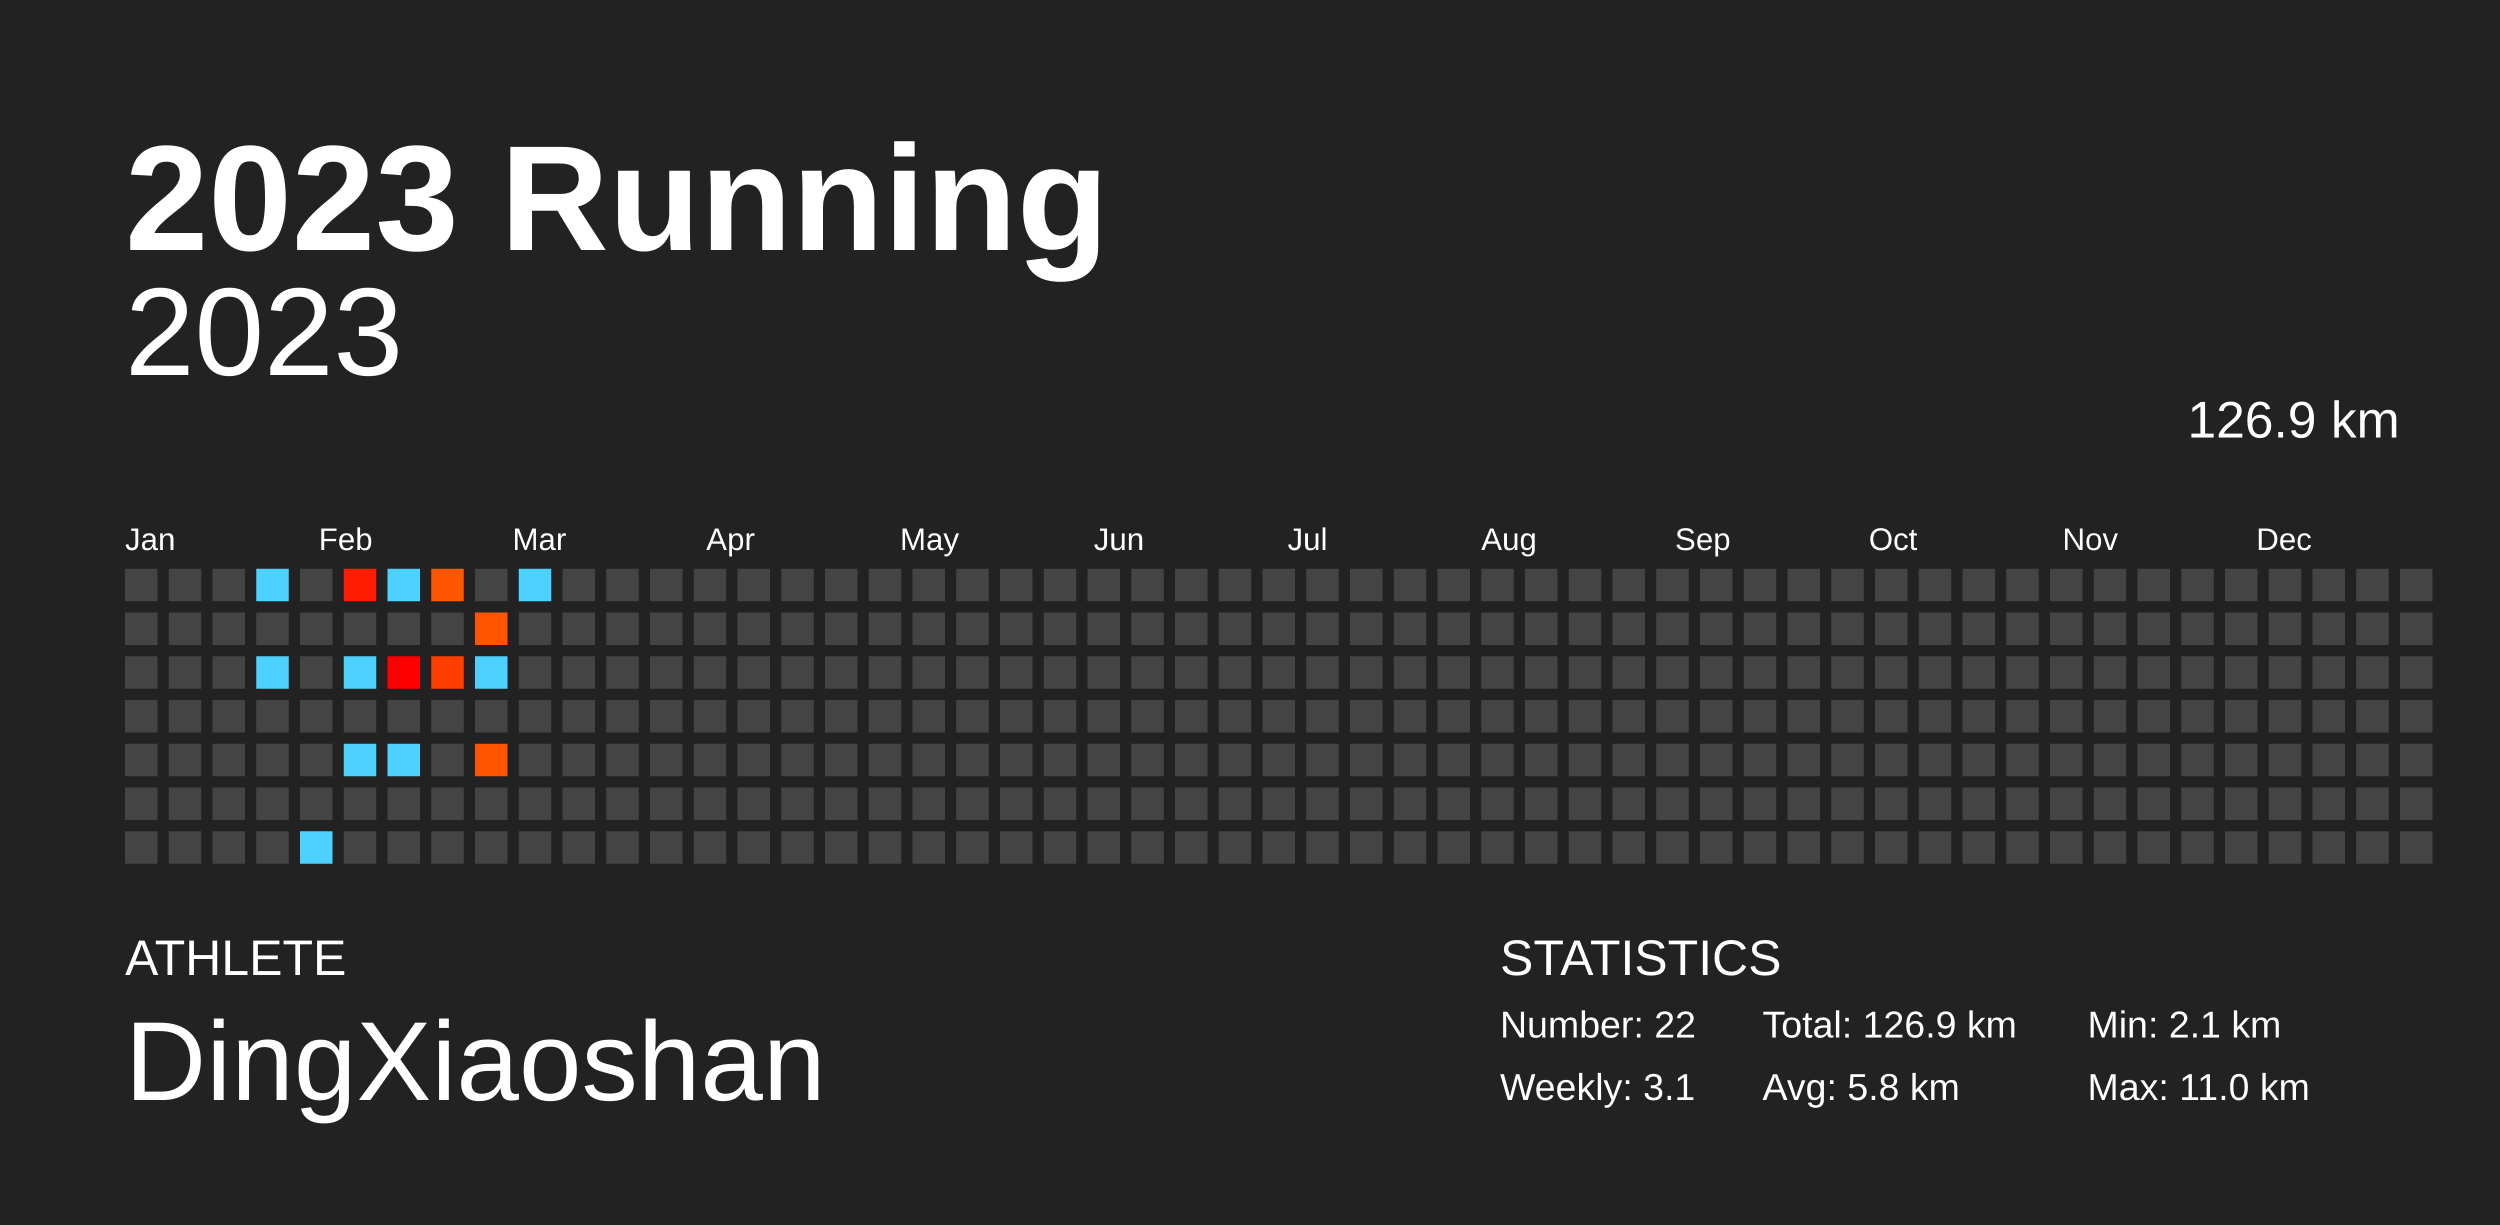
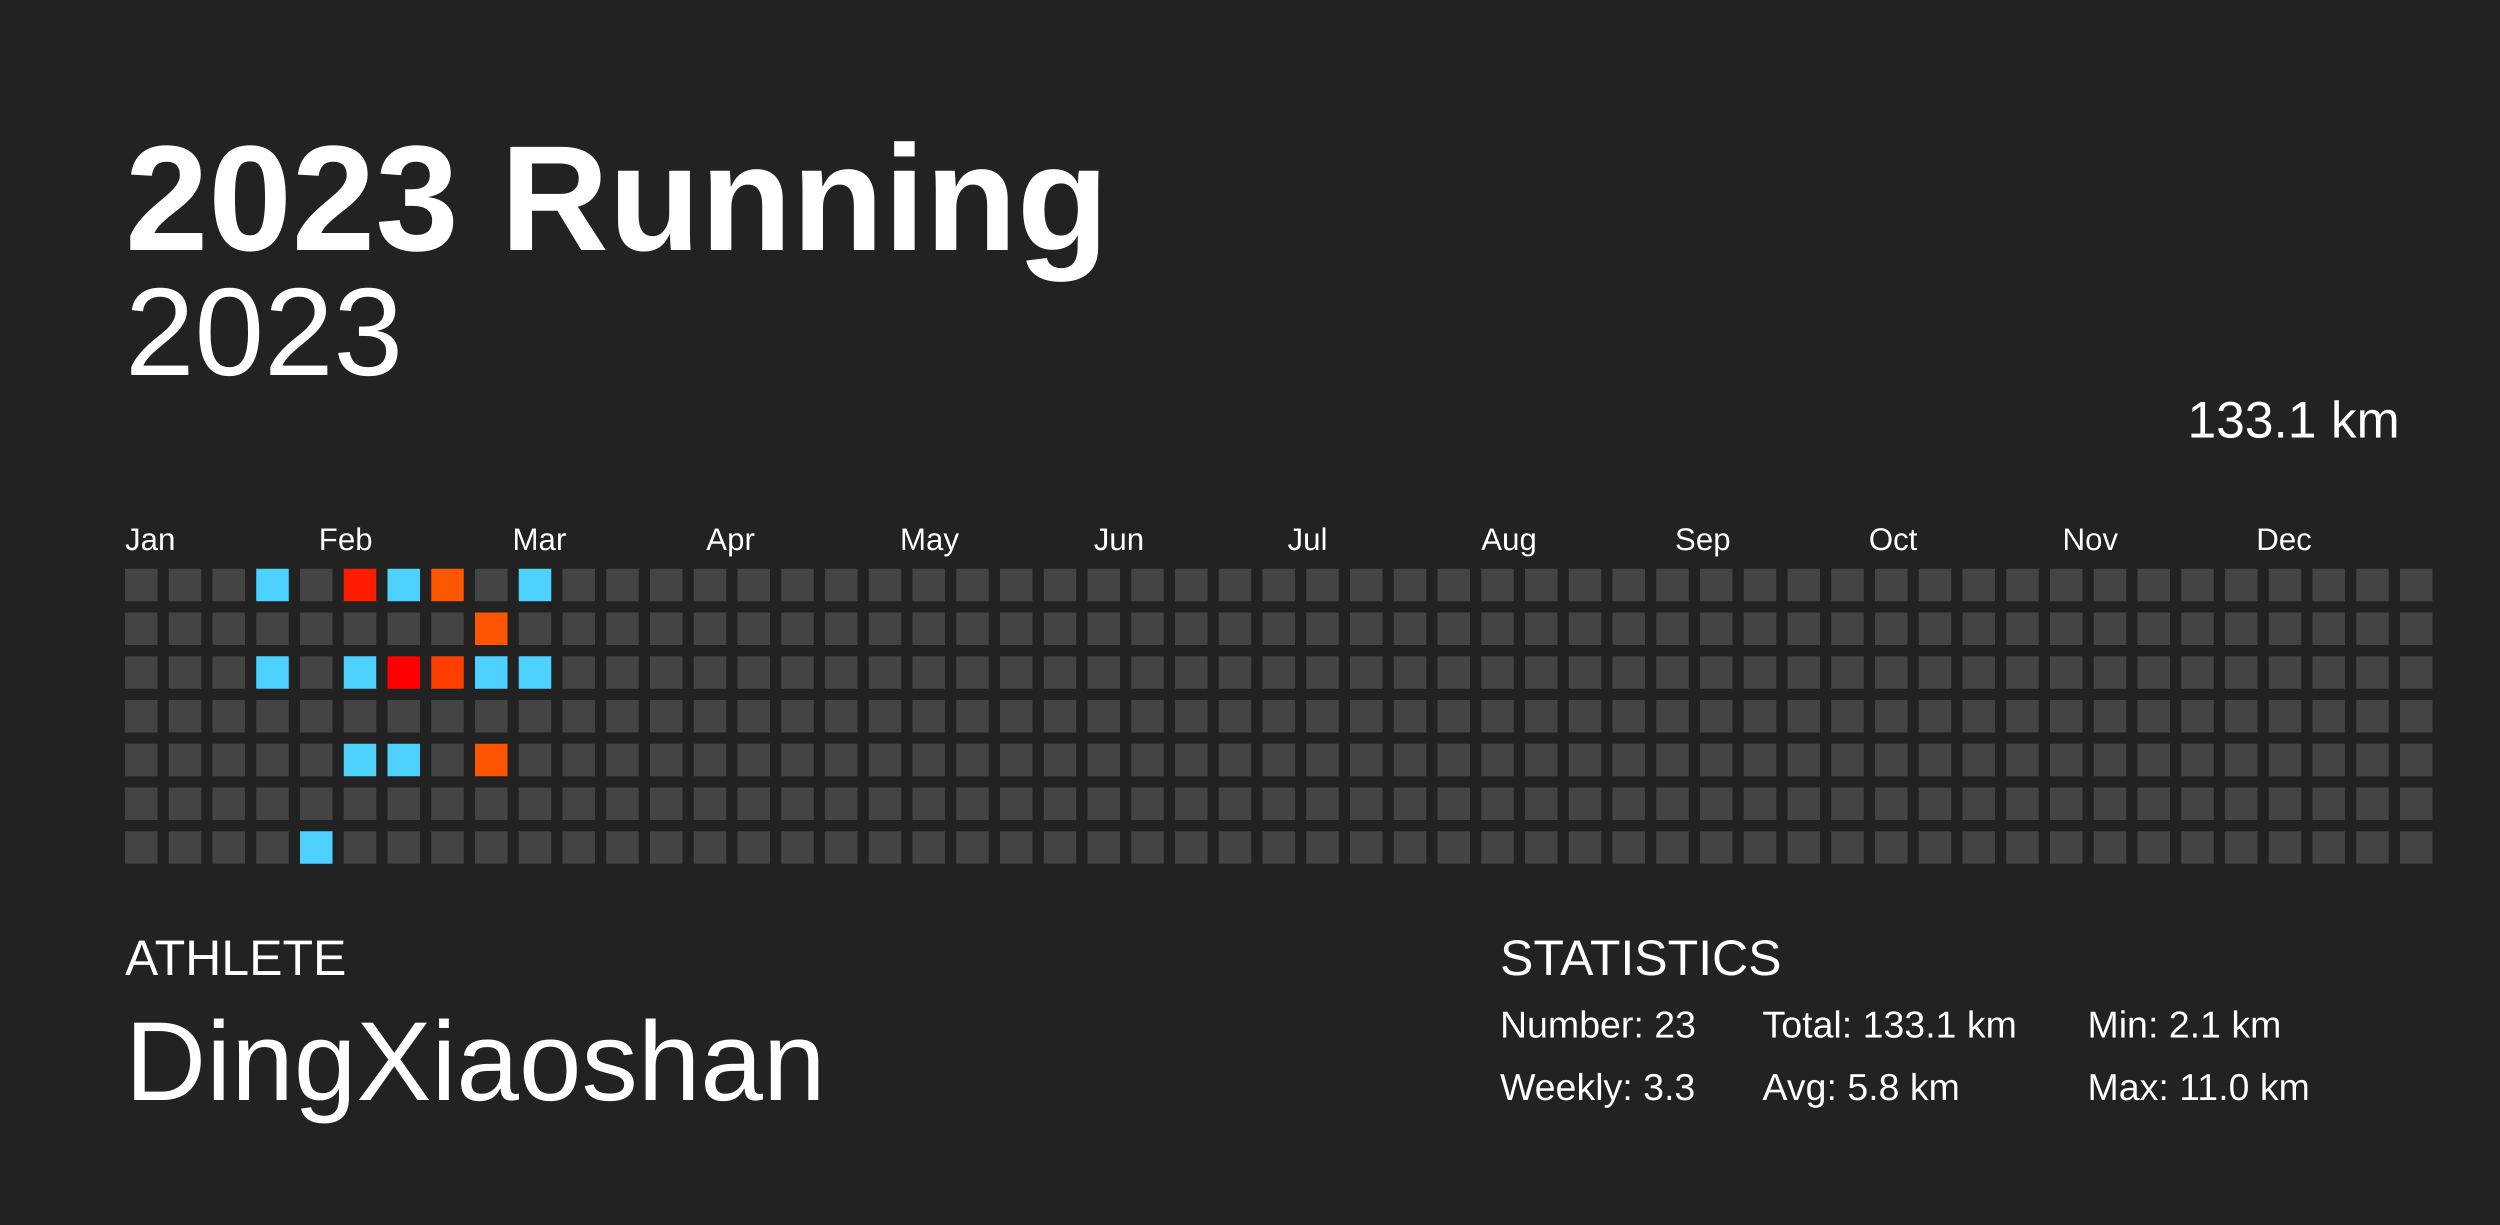
<svg xmlns="http://www.w3.org/2000/svg" baseProfile="full" height="98mm" version="1.1" viewBox="0,0,200,98" width="200mm">
  <defs />
  <rect fill="#222222" height="98" width="200" x="0" y="0" />
  <text fill="#FFFFFF" style="font-size:12px; font-family:Arial; font-weight:bold;" x="10" y="20">2023 Running</text>
  <text fill="#FFFFFF" style="font-size:4px; font-family:Arial" x="10" y="78">ATHLETE</text>
  <text fill="#FFFFFF" style="font-size:9px; font-family:Arial" x="10" y="88">DingXiaoshan</text>
  <text fill="#FFFFFF" style="font-size:4px; font-family:Arial" x="120" y="78">STATISTICS</text>
-   <text fill="#FFFFFF" style="font-size:3px; font-family:Arial" x="120" y="83">Number: 22</text>
-   <text fill="#FFFFFF" style="font-size:3px; font-family:Arial" x="120" y="88">Weekly: 3.1</text>
-   <text fill="#FFFFFF" style="font-size:3px; font-family:Arial" x="141" y="83">Total: 126.9 km</text>
+   <text fill="#FFFFFF" style="font-size:3px; font-family:Arial" x="120" y="83">Number: 23</text>
+   <text fill="#FFFFFF" style="font-size:3px; font-family:Arial" x="120" y="88">Weekly: 3.3</text>
+   <text fill="#FFFFFF" style="font-size:3px; font-family:Arial" x="141" y="83">Total: 133.1 km</text>
  <text fill="#FFFFFF" style="font-size:3px; font-family:Arial" x="141" y="88">Avg: 5.8 km</text>
  <text fill="#FFFFFF" style="font-size:3px; font-family:Arial" x="167" y="83">Min: 2.1 km</text>
  <text fill="#FFFFFF" style="font-size:3px; font-family:Arial" x="167" y="88">Max: 11.0 km</text>
  <text alignment-baseline="hanging" fill="#FFFFFF" style="font-size:10.0px; font-family:Arial;" x="10" y="30">2023</text>
-   <text alignment-baseline="hanging" fill="#FFFFFF" style="font-size:4.125px; font-family:Arial;" x="175" y="35">126.9 km</text>
+   <text alignment-baseline="hanging" fill="#FFFFFF" style="font-size:4.125px; font-family:Arial;" x="175" y="35">133.1 km</text>
  <text fill="#FFFFFF" style="font-size:2.5px; font-family:Arial" x="10.0" y="44">Jan</text>
  <text fill="#FFFFFF" style="font-size:2.5px; font-family:Arial" x="25.5" y="44">Feb</text>
  <text fill="#FFFFFF" style="font-size:2.5px; font-family:Arial" x="41.0" y="44">Mar</text>
  <text fill="#FFFFFF" style="font-size:2.5px; font-family:Arial" x="56.5" y="44">Apr</text>
  <text fill="#FFFFFF" style="font-size:2.5px; font-family:Arial" x="72.0" y="44">May</text>
  <text fill="#FFFFFF" style="font-size:2.5px; font-family:Arial" x="87.5" y="44">Jun</text>
  <text fill="#FFFFFF" style="font-size:2.5px; font-family:Arial" x="103.0" y="44">Jul</text>
  <text fill="#FFFFFF" style="font-size:2.5px; font-family:Arial" x="118.5" y="44">Aug</text>
  <text fill="#FFFFFF" style="font-size:2.5px; font-family:Arial" x="134.0" y="44">Sep</text>
  <text fill="#FFFFFF" style="font-size:2.5px; font-family:Arial" x="149.5" y="44">Oct</text>
  <text fill="#FFFFFF" style="font-size:2.5px; font-family:Arial" x="165.0" y="44">Nov</text>
  <text fill="#FFFFFF" style="font-size:2.5px; font-family:Arial" x="180.5" y="44">Dec</text>
  <rect fill="#444444" height="2.6" width="2.6" x="10.0" y="45.5" />
  <rect fill="#444444" height="2.6" width="2.6" x="10.0" y="49.0" />
  <rect fill="#444444" height="2.6" width="2.6" x="10.0" y="52.5" />
  <rect fill="#444444" height="2.6" width="2.6" x="10.0" y="56.0" />
  <rect fill="#444444" height="2.6" width="2.6" x="10.0" y="59.5" />
  <rect fill="#444444" height="2.6" width="2.6" x="10.0" y="63.0" />
  <rect fill="#444444" height="2.6" width="2.6" x="10.0" y="66.5" />
  <rect fill="#444444" height="2.6" width="2.6" x="13.5" y="45.5" />
  <rect fill="#444444" height="2.6" width="2.6" x="13.5" y="49.0" />
  <rect fill="#444444" height="2.6" width="2.6" x="13.5" y="52.5" />
  <rect fill="#444444" height="2.6" width="2.6" x="13.5" y="56.0" />
  <rect fill="#444444" height="2.6" width="2.6" x="13.5" y="59.5" />
  <rect fill="#444444" height="2.6" width="2.6" x="13.5" y="63.0" />
  <rect fill="#444444" height="2.6" width="2.6" x="13.5" y="66.5" />
  <rect fill="#444444" height="2.6" width="2.6" x="17.0" y="45.5" />
  <rect fill="#444444" height="2.6" width="2.6" x="17.0" y="49.0" />
  <rect fill="#444444" height="2.6" width="2.6" x="17.0" y="52.5" />
  <rect fill="#444444" height="2.6" width="2.6" x="17.0" y="56.0" />
  <rect fill="#444444" height="2.6" width="2.6" x="17.0" y="59.5" />
  <rect fill="#444444" height="2.6" width="2.6" x="17.0" y="63.0" />
  <rect fill="#444444" height="2.6" width="2.6" x="17.0" y="66.5" />
  <rect fill="#4dd2ff" height="2.6" width="2.6" x="20.5" y="45.5" />
  <rect fill="#444444" height="2.6" width="2.6" x="20.5" y="49.0" />
  <rect fill="#4dd2ff" height="2.6" width="2.6" x="20.5" y="52.5" />
  <rect fill="#444444" height="2.6" width="2.6" x="20.5" y="56.0" />
  <rect fill="#444444" height="2.6" width="2.6" x="20.5" y="59.5" />
  <rect fill="#444444" height="2.6" width="2.6" x="20.5" y="63.0" />
  <rect fill="#444444" height="2.6" width="2.6" x="20.5" y="66.5" />
  <rect fill="#444444" height="2.6" width="2.6" x="24.0" y="45.5" />
  <rect fill="#444444" height="2.6" width="2.6" x="24.0" y="49.0" />
  <rect fill="#444444" height="2.6" width="2.6" x="24.0" y="52.5" />
  <rect fill="#444444" height="2.6" width="2.6" x="24.0" y="56.0" />
  <rect fill="#444444" height="2.6" width="2.6" x="24.0" y="59.5" />
  <rect fill="#444444" height="2.6" width="2.6" x="24.0" y="63.0" />
  <rect fill="#4dd2ff" height="2.6" width="2.6" x="24.0" y="66.5" />
  <rect fill="#ff1c00" height="2.6" width="2.6" x="27.5" y="45.5" />
  <rect fill="#444444" height="2.6" width="2.6" x="27.5" y="49.0" />
  <rect fill="#4dd2ff" height="2.6" width="2.6" x="27.5" y="52.5" />
  <rect fill="#444444" height="2.6" width="2.6" x="27.5" y="56.0" />
  <rect fill="#4dd2ff" height="2.6" width="2.6" x="27.5" y="59.5" />
  <rect fill="#444444" height="2.6" width="2.6" x="27.5" y="63.0" />
  <rect fill="#444444" height="2.6" width="2.6" x="27.5" y="66.5" />
  <rect fill="#4dd2ff" height="2.6" width="2.6" x="31.0" y="45.5" />
  <rect fill="#444444" height="2.6" width="2.6" x="31.0" y="49.0" />
  <rect fill="#ff0000" height="2.6" width="2.6" x="31.0" y="52.5" />
  <rect fill="#444444" height="2.6" width="2.6" x="31.0" y="56.0" />
  <rect fill="#4dd2ff" height="2.6" width="2.6" x="31.0" y="59.5" />
  <rect fill="#444444" height="2.6" width="2.6" x="31.0" y="63.0" />
  <rect fill="#444444" height="2.6" width="2.6" x="31.0" y="66.5" />
  <rect fill="#ff5600" height="2.6" width="2.6" x="34.5" y="45.5" />
  <rect fill="#444444" height="2.6" width="2.6" x="34.5" y="49.0" />
  <rect fill="#ff3e00" height="2.6" width="2.6" x="34.5" y="52.5" />
  <rect fill="#444444" height="2.6" width="2.6" x="34.5" y="56.0" />
  <rect fill="#444444" height="2.6" width="2.6" x="34.5" y="59.5" />
  <rect fill="#444444" height="2.6" width="2.6" x="34.5" y="63.0" />
  <rect fill="#444444" height="2.6" width="2.6" x="34.5" y="66.5" />
  <rect fill="#444444" height="2.6" width="2.6" x="38.0" y="45.5" />
  <rect fill="#ff5500" height="2.6" width="2.6" x="38.0" y="49.0" />
  <rect fill="#4dd2ff" height="2.6" width="2.6" x="38.0" y="52.5" />
  <rect fill="#444444" height="2.6" width="2.6" x="38.0" y="56.0" />
  <rect fill="#ff5400" height="2.6" width="2.6" x="38.0" y="59.5" />
  <rect fill="#444444" height="2.6" width="2.6" x="38.0" y="63.0" />
  <rect fill="#444444" height="2.6" width="2.6" x="38.0" y="66.5" />
  <rect fill="#4dd2ff" height="2.6" width="2.6" x="41.5" y="45.5" />
  <rect fill="#444444" height="2.6" width="2.6" x="41.5" y="49.0" />
-   <rect fill="#444444" height="2.6" width="2.6" x="41.5" y="52.5" />
+   <rect fill="#4dd2ff" height="2.6" width="2.6" x="41.5" y="52.5" />
  <rect fill="#444444" height="2.6" width="2.6" x="41.5" y="56.0" />
  <rect fill="#444444" height="2.6" width="2.6" x="41.5" y="59.5" />
  <rect fill="#444444" height="2.6" width="2.6" x="41.5" y="63.0" />
  <rect fill="#444444" height="2.6" width="2.6" x="41.5" y="66.5" />
  <rect fill="#444444" height="2.6" width="2.6" x="45.0" y="45.5" />
  <rect fill="#444444" height="2.6" width="2.6" x="45.0" y="49.0" />
  <rect fill="#444444" height="2.6" width="2.6" x="45.0" y="52.5" />
  <rect fill="#444444" height="2.6" width="2.6" x="45.0" y="56.0" />
  <rect fill="#444444" height="2.6" width="2.6" x="45.0" y="59.5" />
  <rect fill="#444444" height="2.6" width="2.6" x="45.0" y="63.0" />
  <rect fill="#444444" height="2.6" width="2.6" x="45.0" y="66.5" />
  <rect fill="#444444" height="2.6" width="2.6" x="48.5" y="45.5" />
  <rect fill="#444444" height="2.6" width="2.6" x="48.5" y="49.0" />
  <rect fill="#444444" height="2.6" width="2.6" x="48.5" y="52.5" />
  <rect fill="#444444" height="2.6" width="2.6" x="48.5" y="56.0" />
  <rect fill="#444444" height="2.6" width="2.6" x="48.5" y="59.5" />
  <rect fill="#444444" height="2.6" width="2.6" x="48.5" y="63.0" />
  <rect fill="#444444" height="2.6" width="2.6" x="48.5" y="66.5" />
  <rect fill="#444444" height="2.6" width="2.6" x="52.0" y="45.5" />
  <rect fill="#444444" height="2.6" width="2.6" x="52.0" y="49.0" />
  <rect fill="#444444" height="2.6" width="2.6" x="52.0" y="52.5" />
  <rect fill="#444444" height="2.6" width="2.6" x="52.0" y="56.0" />
  <rect fill="#444444" height="2.6" width="2.6" x="52.0" y="59.5" />
  <rect fill="#444444" height="2.6" width="2.6" x="52.0" y="63.0" />
  <rect fill="#444444" height="2.6" width="2.6" x="52.0" y="66.5" />
  <rect fill="#444444" height="2.6" width="2.6" x="55.5" y="45.5" />
  <rect fill="#444444" height="2.6" width="2.6" x="55.5" y="49.0" />
  <rect fill="#444444" height="2.6" width="2.6" x="55.5" y="52.5" />
  <rect fill="#444444" height="2.6" width="2.6" x="55.5" y="56.0" />
  <rect fill="#444444" height="2.6" width="2.6" x="55.5" y="59.5" />
  <rect fill="#444444" height="2.6" width="2.6" x="55.5" y="63.0" />
  <rect fill="#444444" height="2.6" width="2.6" x="55.5" y="66.5" />
  <rect fill="#444444" height="2.6" width="2.6" x="59.0" y="45.5" />
  <rect fill="#444444" height="2.6" width="2.6" x="59.0" y="49.0" />
  <rect fill="#444444" height="2.6" width="2.6" x="59.0" y="52.5" />
  <rect fill="#444444" height="2.6" width="2.6" x="59.0" y="56.0" />
  <rect fill="#444444" height="2.6" width="2.6" x="59.0" y="59.5" />
  <rect fill="#444444" height="2.6" width="2.6" x="59.0" y="63.0" />
  <rect fill="#444444" height="2.6" width="2.6" x="59.0" y="66.5" />
  <rect fill="#444444" height="2.6" width="2.6" x="62.5" y="45.5" />
  <rect fill="#444444" height="2.6" width="2.6" x="62.5" y="49.0" />
  <rect fill="#444444" height="2.6" width="2.6" x="62.5" y="52.5" />
  <rect fill="#444444" height="2.6" width="2.6" x="62.5" y="56.0" />
  <rect fill="#444444" height="2.6" width="2.6" x="62.5" y="59.5" />
  <rect fill="#444444" height="2.6" width="2.6" x="62.5" y="63.0" />
  <rect fill="#444444" height="2.6" width="2.6" x="62.5" y="66.5" />
  <rect fill="#444444" height="2.6" width="2.6" x="66.0" y="45.5" />
  <rect fill="#444444" height="2.6" width="2.6" x="66.0" y="49.0" />
  <rect fill="#444444" height="2.6" width="2.6" x="66.0" y="52.5" />
  <rect fill="#444444" height="2.6" width="2.6" x="66.0" y="56.0" />
  <rect fill="#444444" height="2.6" width="2.6" x="66.0" y="59.5" />
  <rect fill="#444444" height="2.6" width="2.6" x="66.0" y="63.0" />
  <rect fill="#444444" height="2.6" width="2.6" x="66.0" y="66.5" />
  <rect fill="#444444" height="2.6" width="2.6" x="69.5" y="45.5" />
  <rect fill="#444444" height="2.6" width="2.6" x="69.5" y="49.0" />
  <rect fill="#444444" height="2.6" width="2.6" x="69.5" y="52.5" />
  <rect fill="#444444" height="2.6" width="2.6" x="69.5" y="56.0" />
  <rect fill="#444444" height="2.6" width="2.6" x="69.5" y="59.5" />
  <rect fill="#444444" height="2.6" width="2.6" x="69.5" y="63.0" />
  <rect fill="#444444" height="2.6" width="2.6" x="69.5" y="66.5" />
  <rect fill="#444444" height="2.6" width="2.6" x="73.0" y="45.5" />
  <rect fill="#444444" height="2.6" width="2.6" x="73.0" y="49.0" />
  <rect fill="#444444" height="2.6" width="2.6" x="73.0" y="52.5" />
  <rect fill="#444444" height="2.6" width="2.6" x="73.0" y="56.0" />
  <rect fill="#444444" height="2.6" width="2.6" x="73.0" y="59.5" />
  <rect fill="#444444" height="2.6" width="2.6" x="73.0" y="63.0" />
  <rect fill="#444444" height="2.6" width="2.6" x="73.0" y="66.5" />
  <rect fill="#444444" height="2.6" width="2.6" x="76.5" y="45.5" />
  <rect fill="#444444" height="2.6" width="2.6" x="76.5" y="49.0" />
  <rect fill="#444444" height="2.6" width="2.6" x="76.5" y="52.5" />
  <rect fill="#444444" height="2.6" width="2.6" x="76.5" y="56.0" />
  <rect fill="#444444" height="2.6" width="2.6" x="76.5" y="59.5" />
  <rect fill="#444444" height="2.6" width="2.6" x="76.5" y="63.0" />
  <rect fill="#444444" height="2.6" width="2.6" x="76.5" y="66.5" />
  <rect fill="#444444" height="2.6" width="2.6" x="80.0" y="45.5" />
  <rect fill="#444444" height="2.6" width="2.6" x="80.0" y="49.0" />
  <rect fill="#444444" height="2.6" width="2.6" x="80.0" y="52.5" />
  <rect fill="#444444" height="2.6" width="2.6" x="80.0" y="56.0" />
  <rect fill="#444444" height="2.6" width="2.6" x="80.0" y="59.5" />
  <rect fill="#444444" height="2.6" width="2.6" x="80.0" y="63.0" />
  <rect fill="#444444" height="2.6" width="2.6" x="80.0" y="66.5" />
  <rect fill="#444444" height="2.6" width="2.6" x="83.5" y="45.5" />
  <rect fill="#444444" height="2.6" width="2.6" x="83.5" y="49.0" />
  <rect fill="#444444" height="2.6" width="2.6" x="83.5" y="52.5" />
  <rect fill="#444444" height="2.6" width="2.6" x="83.5" y="56.0" />
  <rect fill="#444444" height="2.6" width="2.6" x="83.5" y="59.5" />
  <rect fill="#444444" height="2.6" width="2.6" x="83.5" y="63.0" />
  <rect fill="#444444" height="2.6" width="2.6" x="83.5" y="66.5" />
  <rect fill="#444444" height="2.6" width="2.6" x="87.0" y="45.5" />
  <rect fill="#444444" height="2.6" width="2.6" x="87.0" y="49.0" />
  <rect fill="#444444" height="2.6" width="2.6" x="87.0" y="52.5" />
  <rect fill="#444444" height="2.6" width="2.6" x="87.0" y="56.0" />
  <rect fill="#444444" height="2.6" width="2.6" x="87.0" y="59.5" />
  <rect fill="#444444" height="2.6" width="2.6" x="87.0" y="63.0" />
  <rect fill="#444444" height="2.6" width="2.6" x="87.0" y="66.5" />
  <rect fill="#444444" height="2.6" width="2.6" x="90.5" y="45.5" />
  <rect fill="#444444" height="2.6" width="2.6" x="90.5" y="49.0" />
  <rect fill="#444444" height="2.6" width="2.6" x="90.5" y="52.5" />
  <rect fill="#444444" height="2.6" width="2.6" x="90.5" y="56.0" />
  <rect fill="#444444" height="2.6" width="2.6" x="90.5" y="59.5" />
  <rect fill="#444444" height="2.6" width="2.6" x="90.5" y="63.0" />
  <rect fill="#444444" height="2.6" width="2.6" x="90.5" y="66.5" />
  <rect fill="#444444" height="2.6" width="2.6" x="94.0" y="45.5" />
  <rect fill="#444444" height="2.6" width="2.6" x="94.0" y="49.0" />
  <rect fill="#444444" height="2.6" width="2.6" x="94.0" y="52.5" />
  <rect fill="#444444" height="2.6" width="2.6" x="94.0" y="56.0" />
  <rect fill="#444444" height="2.6" width="2.6" x="94.0" y="59.5" />
  <rect fill="#444444" height="2.6" width="2.6" x="94.0" y="63.0" />
  <rect fill="#444444" height="2.6" width="2.6" x="94.0" y="66.5" />
  <rect fill="#444444" height="2.6" width="2.6" x="97.5" y="45.5" />
  <rect fill="#444444" height="2.6" width="2.6" x="97.5" y="49.0" />
  <rect fill="#444444" height="2.6" width="2.6" x="97.5" y="52.5" />
  <rect fill="#444444" height="2.6" width="2.6" x="97.5" y="56.0" />
  <rect fill="#444444" height="2.6" width="2.6" x="97.5" y="59.5" />
  <rect fill="#444444" height="2.6" width="2.6" x="97.5" y="63.0" />
  <rect fill="#444444" height="2.6" width="2.6" x="97.5" y="66.5" />
  <rect fill="#444444" height="2.6" width="2.6" x="101.0" y="45.5" />
  <rect fill="#444444" height="2.6" width="2.6" x="101.0" y="49.0" />
  <rect fill="#444444" height="2.6" width="2.6" x="101.0" y="52.5" />
  <rect fill="#444444" height="2.6" width="2.6" x="101.0" y="56.0" />
  <rect fill="#444444" height="2.6" width="2.6" x="101.0" y="59.5" />
  <rect fill="#444444" height="2.6" width="2.6" x="101.0" y="63.0" />
  <rect fill="#444444" height="2.6" width="2.6" x="101.0" y="66.5" />
  <rect fill="#444444" height="2.6" width="2.6" x="104.5" y="45.5" />
  <rect fill="#444444" height="2.6" width="2.6" x="104.5" y="49.0" />
  <rect fill="#444444" height="2.6" width="2.6" x="104.5" y="52.5" />
  <rect fill="#444444" height="2.6" width="2.6" x="104.5" y="56.0" />
  <rect fill="#444444" height="2.6" width="2.6" x="104.5" y="59.5" />
  <rect fill="#444444" height="2.6" width="2.6" x="104.5" y="63.0" />
  <rect fill="#444444" height="2.6" width="2.6" x="104.5" y="66.5" />
  <rect fill="#444444" height="2.6" width="2.6" x="108.0" y="45.5" />
  <rect fill="#444444" height="2.6" width="2.6" x="108.0" y="49.0" />
  <rect fill="#444444" height="2.6" width="2.6" x="108.0" y="52.5" />
  <rect fill="#444444" height="2.6" width="2.6" x="108.0" y="56.0" />
  <rect fill="#444444" height="2.6" width="2.6" x="108.0" y="59.5" />
  <rect fill="#444444" height="2.6" width="2.6" x="108.0" y="63.0" />
  <rect fill="#444444" height="2.6" width="2.6" x="108.0" y="66.5" />
  <rect fill="#444444" height="2.6" width="2.6" x="111.5" y="45.5" />
  <rect fill="#444444" height="2.6" width="2.6" x="111.5" y="49.0" />
  <rect fill="#444444" height="2.6" width="2.6" x="111.5" y="52.5" />
  <rect fill="#444444" height="2.6" width="2.6" x="111.5" y="56.0" />
  <rect fill="#444444" height="2.6" width="2.6" x="111.5" y="59.5" />
  <rect fill="#444444" height="2.6" width="2.6" x="111.5" y="63.0" />
  <rect fill="#444444" height="2.6" width="2.6" x="111.5" y="66.5" />
  <rect fill="#444444" height="2.6" width="2.6" x="115.0" y="45.5" />
  <rect fill="#444444" height="2.6" width="2.6" x="115.0" y="49.0" />
  <rect fill="#444444" height="2.6" width="2.6" x="115.0" y="52.5" />
  <rect fill="#444444" height="2.6" width="2.6" x="115.0" y="56.0" />
  <rect fill="#444444" height="2.6" width="2.6" x="115.0" y="59.5" />
  <rect fill="#444444" height="2.6" width="2.6" x="115.0" y="63.0" />
  <rect fill="#444444" height="2.6" width="2.6" x="115.0" y="66.5" />
  <rect fill="#444444" height="2.6" width="2.6" x="118.5" y="45.5" />
  <rect fill="#444444" height="2.6" width="2.6" x="118.5" y="49.0" />
  <rect fill="#444444" height="2.6" width="2.6" x="118.5" y="52.5" />
  <rect fill="#444444" height="2.6" width="2.6" x="118.5" y="56.0" />
  <rect fill="#444444" height="2.6" width="2.6" x="118.5" y="59.5" />
  <rect fill="#444444" height="2.6" width="2.6" x="118.5" y="63.0" />
  <rect fill="#444444" height="2.6" width="2.6" x="118.5" y="66.5" />
  <rect fill="#444444" height="2.6" width="2.6" x="122.0" y="45.5" />
  <rect fill="#444444" height="2.6" width="2.6" x="122.0" y="49.0" />
  <rect fill="#444444" height="2.6" width="2.6" x="122.0" y="52.5" />
  <rect fill="#444444" height="2.6" width="2.6" x="122.0" y="56.0" />
  <rect fill="#444444" height="2.6" width="2.6" x="122.0" y="59.5" />
  <rect fill="#444444" height="2.6" width="2.6" x="122.0" y="63.0" />
  <rect fill="#444444" height="2.6" width="2.6" x="122.0" y="66.5" />
  <rect fill="#444444" height="2.6" width="2.6" x="125.5" y="45.5" />
  <rect fill="#444444" height="2.6" width="2.6" x="125.5" y="49.0" />
  <rect fill="#444444" height="2.6" width="2.6" x="125.5" y="52.5" />
  <rect fill="#444444" height="2.6" width="2.6" x="125.5" y="56.0" />
  <rect fill="#444444" height="2.6" width="2.6" x="125.5" y="59.5" />
  <rect fill="#444444" height="2.6" width="2.6" x="125.5" y="63.0" />
  <rect fill="#444444" height="2.6" width="2.6" x="125.5" y="66.5" />
  <rect fill="#444444" height="2.6" width="2.6" x="129.0" y="45.5" />
  <rect fill="#444444" height="2.6" width="2.6" x="129.0" y="49.0" />
  <rect fill="#444444" height="2.6" width="2.6" x="129.0" y="52.5" />
  <rect fill="#444444" height="2.6" width="2.6" x="129.0" y="56.0" />
  <rect fill="#444444" height="2.6" width="2.6" x="129.0" y="59.5" />
  <rect fill="#444444" height="2.6" width="2.6" x="129.0" y="63.0" />
  <rect fill="#444444" height="2.6" width="2.6" x="129.0" y="66.5" />
  <rect fill="#444444" height="2.6" width="2.6" x="132.5" y="45.5" />
  <rect fill="#444444" height="2.6" width="2.6" x="132.5" y="49.0" />
  <rect fill="#444444" height="2.6" width="2.6" x="132.5" y="52.5" />
  <rect fill="#444444" height="2.6" width="2.6" x="132.5" y="56.0" />
  <rect fill="#444444" height="2.6" width="2.6" x="132.5" y="59.5" />
  <rect fill="#444444" height="2.6" width="2.6" x="132.5" y="63.0" />
  <rect fill="#444444" height="2.6" width="2.6" x="132.5" y="66.5" />
  <rect fill="#444444" height="2.6" width="2.6" x="136.0" y="45.5" />
  <rect fill="#444444" height="2.6" width="2.6" x="136.0" y="49.0" />
  <rect fill="#444444" height="2.6" width="2.6" x="136.0" y="52.5" />
  <rect fill="#444444" height="2.6" width="2.6" x="136.0" y="56.0" />
  <rect fill="#444444" height="2.6" width="2.6" x="136.0" y="59.5" />
  <rect fill="#444444" height="2.6" width="2.6" x="136.0" y="63.0" />
  <rect fill="#444444" height="2.6" width="2.6" x="136.0" y="66.5" />
  <rect fill="#444444" height="2.6" width="2.6" x="139.5" y="45.5" />
  <rect fill="#444444" height="2.6" width="2.6" x="139.5" y="49.0" />
  <rect fill="#444444" height="2.6" width="2.6" x="139.5" y="52.5" />
  <rect fill="#444444" height="2.6" width="2.6" x="139.5" y="56.0" />
  <rect fill="#444444" height="2.6" width="2.6" x="139.5" y="59.5" />
  <rect fill="#444444" height="2.6" width="2.6" x="139.5" y="63.0" />
  <rect fill="#444444" height="2.6" width="2.6" x="139.5" y="66.5" />
  <rect fill="#444444" height="2.6" width="2.6" x="143.0" y="45.5" />
  <rect fill="#444444" height="2.6" width="2.6" x="143.0" y="49.0" />
  <rect fill="#444444" height="2.6" width="2.6" x="143.0" y="52.5" />
  <rect fill="#444444" height="2.6" width="2.6" x="143.0" y="56.0" />
  <rect fill="#444444" height="2.6" width="2.6" x="143.0" y="59.5" />
  <rect fill="#444444" height="2.6" width="2.6" x="143.0" y="63.0" />
  <rect fill="#444444" height="2.6" width="2.6" x="143.0" y="66.5" />
  <rect fill="#444444" height="2.6" width="2.6" x="146.5" y="45.5" />
  <rect fill="#444444" height="2.6" width="2.6" x="146.5" y="49.0" />
  <rect fill="#444444" height="2.6" width="2.6" x="146.5" y="52.5" />
  <rect fill="#444444" height="2.6" width="2.6" x="146.5" y="56.0" />
  <rect fill="#444444" height="2.6" width="2.6" x="146.5" y="59.5" />
  <rect fill="#444444" height="2.6" width="2.6" x="146.5" y="63.0" />
  <rect fill="#444444" height="2.6" width="2.6" x="146.5" y="66.5" />
  <rect fill="#444444" height="2.6" width="2.6" x="150.0" y="45.5" />
  <rect fill="#444444" height="2.6" width="2.6" x="150.0" y="49.0" />
  <rect fill="#444444" height="2.6" width="2.6" x="150.0" y="52.5" />
  <rect fill="#444444" height="2.6" width="2.6" x="150.0" y="56.0" />
  <rect fill="#444444" height="2.6" width="2.6" x="150.0" y="59.5" />
  <rect fill="#444444" height="2.6" width="2.6" x="150.0" y="63.0" />
  <rect fill="#444444" height="2.6" width="2.6" x="150.0" y="66.5" />
  <rect fill="#444444" height="2.6" width="2.6" x="153.5" y="45.5" />
  <rect fill="#444444" height="2.6" width="2.6" x="153.5" y="49.0" />
  <rect fill="#444444" height="2.6" width="2.6" x="153.5" y="52.5" />
  <rect fill="#444444" height="2.6" width="2.6" x="153.5" y="56.0" />
  <rect fill="#444444" height="2.6" width="2.6" x="153.5" y="59.5" />
  <rect fill="#444444" height="2.6" width="2.6" x="153.5" y="63.0" />
  <rect fill="#444444" height="2.6" width="2.6" x="153.5" y="66.5" />
  <rect fill="#444444" height="2.6" width="2.6" x="157.0" y="45.5" />
  <rect fill="#444444" height="2.6" width="2.6" x="157.0" y="49.0" />
  <rect fill="#444444" height="2.6" width="2.6" x="157.0" y="52.5" />
  <rect fill="#444444" height="2.6" width="2.6" x="157.0" y="56.0" />
  <rect fill="#444444" height="2.6" width="2.6" x="157.0" y="59.5" />
  <rect fill="#444444" height="2.6" width="2.6" x="157.0" y="63.0" />
  <rect fill="#444444" height="2.6" width="2.6" x="157.0" y="66.5" />
  <rect fill="#444444" height="2.6" width="2.6" x="160.5" y="45.5" />
  <rect fill="#444444" height="2.6" width="2.6" x="160.5" y="49.0" />
  <rect fill="#444444" height="2.6" width="2.6" x="160.5" y="52.5" />
  <rect fill="#444444" height="2.6" width="2.6" x="160.5" y="56.0" />
  <rect fill="#444444" height="2.6" width="2.6" x="160.5" y="59.5" />
  <rect fill="#444444" height="2.6" width="2.6" x="160.5" y="63.0" />
  <rect fill="#444444" height="2.6" width="2.6" x="160.5" y="66.5" />
  <rect fill="#444444" height="2.6" width="2.6" x="164.0" y="45.5" />
  <rect fill="#444444" height="2.6" width="2.6" x="164.0" y="49.0" />
  <rect fill="#444444" height="2.6" width="2.6" x="164.0" y="52.5" />
  <rect fill="#444444" height="2.6" width="2.6" x="164.0" y="56.0" />
  <rect fill="#444444" height="2.6" width="2.6" x="164.0" y="59.5" />
  <rect fill="#444444" height="2.6" width="2.6" x="164.0" y="63.0" />
  <rect fill="#444444" height="2.6" width="2.6" x="164.0" y="66.5" />
  <rect fill="#444444" height="2.6" width="2.6" x="167.5" y="45.5" />
  <rect fill="#444444" height="2.6" width="2.6" x="167.5" y="49.0" />
  <rect fill="#444444" height="2.6" width="2.6" x="167.5" y="52.5" />
  <rect fill="#444444" height="2.6" width="2.6" x="167.5" y="56.0" />
  <rect fill="#444444" height="2.6" width="2.6" x="167.5" y="59.5" />
  <rect fill="#444444" height="2.6" width="2.6" x="167.5" y="63.0" />
  <rect fill="#444444" height="2.6" width="2.6" x="167.5" y="66.5" />
  <rect fill="#444444" height="2.6" width="2.6" x="171.0" y="45.5" />
  <rect fill="#444444" height="2.6" width="2.6" x="171.0" y="49.0" />
  <rect fill="#444444" height="2.6" width="2.6" x="171.0" y="52.5" />
  <rect fill="#444444" height="2.6" width="2.6" x="171.0" y="56.0" />
  <rect fill="#444444" height="2.6" width="2.6" x="171.0" y="59.5" />
  <rect fill="#444444" height="2.6" width="2.6" x="171.0" y="63.0" />
  <rect fill="#444444" height="2.6" width="2.6" x="171.0" y="66.5" />
  <rect fill="#444444" height="2.6" width="2.6" x="174.5" y="45.5" />
  <rect fill="#444444" height="2.6" width="2.6" x="174.5" y="49.0" />
  <rect fill="#444444" height="2.6" width="2.6" x="174.5" y="52.5" />
  <rect fill="#444444" height="2.6" width="2.6" x="174.5" y="56.0" />
  <rect fill="#444444" height="2.6" width="2.6" x="174.5" y="59.5" />
  <rect fill="#444444" height="2.6" width="2.6" x="174.5" y="63.0" />
  <rect fill="#444444" height="2.6" width="2.6" x="174.5" y="66.5" />
  <rect fill="#444444" height="2.6" width="2.6" x="178.0" y="45.5" />
  <rect fill="#444444" height="2.6" width="2.6" x="178.0" y="49.0" />
  <rect fill="#444444" height="2.6" width="2.6" x="178.0" y="52.5" />
  <rect fill="#444444" height="2.6" width="2.6" x="178.0" y="56.0" />
  <rect fill="#444444" height="2.6" width="2.6" x="178.0" y="59.5" />
  <rect fill="#444444" height="2.6" width="2.6" x="178.0" y="63.0" />
  <rect fill="#444444" height="2.6" width="2.6" x="178.0" y="66.5" />
  <rect fill="#444444" height="2.6" width="2.6" x="181.5" y="45.5" />
  <rect fill="#444444" height="2.6" width="2.6" x="181.5" y="49.0" />
  <rect fill="#444444" height="2.6" width="2.6" x="181.5" y="52.5" />
  <rect fill="#444444" height="2.6" width="2.6" x="181.5" y="56.0" />
  <rect fill="#444444" height="2.6" width="2.6" x="181.5" y="59.5" />
  <rect fill="#444444" height="2.6" width="2.6" x="181.5" y="63.0" />
  <rect fill="#444444" height="2.6" width="2.6" x="181.5" y="66.5" />
  <rect fill="#444444" height="2.6" width="2.6" x="185.0" y="45.5" />
  <rect fill="#444444" height="2.6" width="2.6" x="185.0" y="49.0" />
  <rect fill="#444444" height="2.6" width="2.6" x="185.0" y="52.5" />
  <rect fill="#444444" height="2.6" width="2.6" x="185.0" y="56.0" />
  <rect fill="#444444" height="2.6" width="2.6" x="185.0" y="59.5" />
  <rect fill="#444444" height="2.6" width="2.6" x="185.0" y="63.0" />
  <rect fill="#444444" height="2.6" width="2.6" x="185.0" y="66.5" />
  <rect fill="#444444" height="2.6" width="2.6" x="188.5" y="45.5" />
  <rect fill="#444444" height="2.6" width="2.6" x="188.5" y="49.0" />
  <rect fill="#444444" height="2.6" width="2.6" x="188.5" y="52.5" />
  <rect fill="#444444" height="2.6" width="2.6" x="188.5" y="56.0" />
  <rect fill="#444444" height="2.6" width="2.6" x="188.5" y="59.5" />
  <rect fill="#444444" height="2.6" width="2.6" x="188.5" y="63.0" />
  <rect fill="#444444" height="2.6" width="2.6" x="188.5" y="66.5" />
  <rect fill="#444444" height="2.6" width="2.6" x="192.0" y="45.5" />
  <rect fill="#444444" height="2.6" width="2.6" x="192.0" y="49.0" />
  <rect fill="#444444" height="2.6" width="2.6" x="192.0" y="52.5" />
  <rect fill="#444444" height="2.6" width="2.6" x="192.0" y="56.0" />
  <rect fill="#444444" height="2.6" width="2.6" x="192.0" y="59.5" />
  <rect fill="#444444" height="2.6" width="2.6" x="192.0" y="63.0" />
  <rect fill="#444444" height="2.6" width="2.6" x="192.0" y="66.5" />
</svg>
